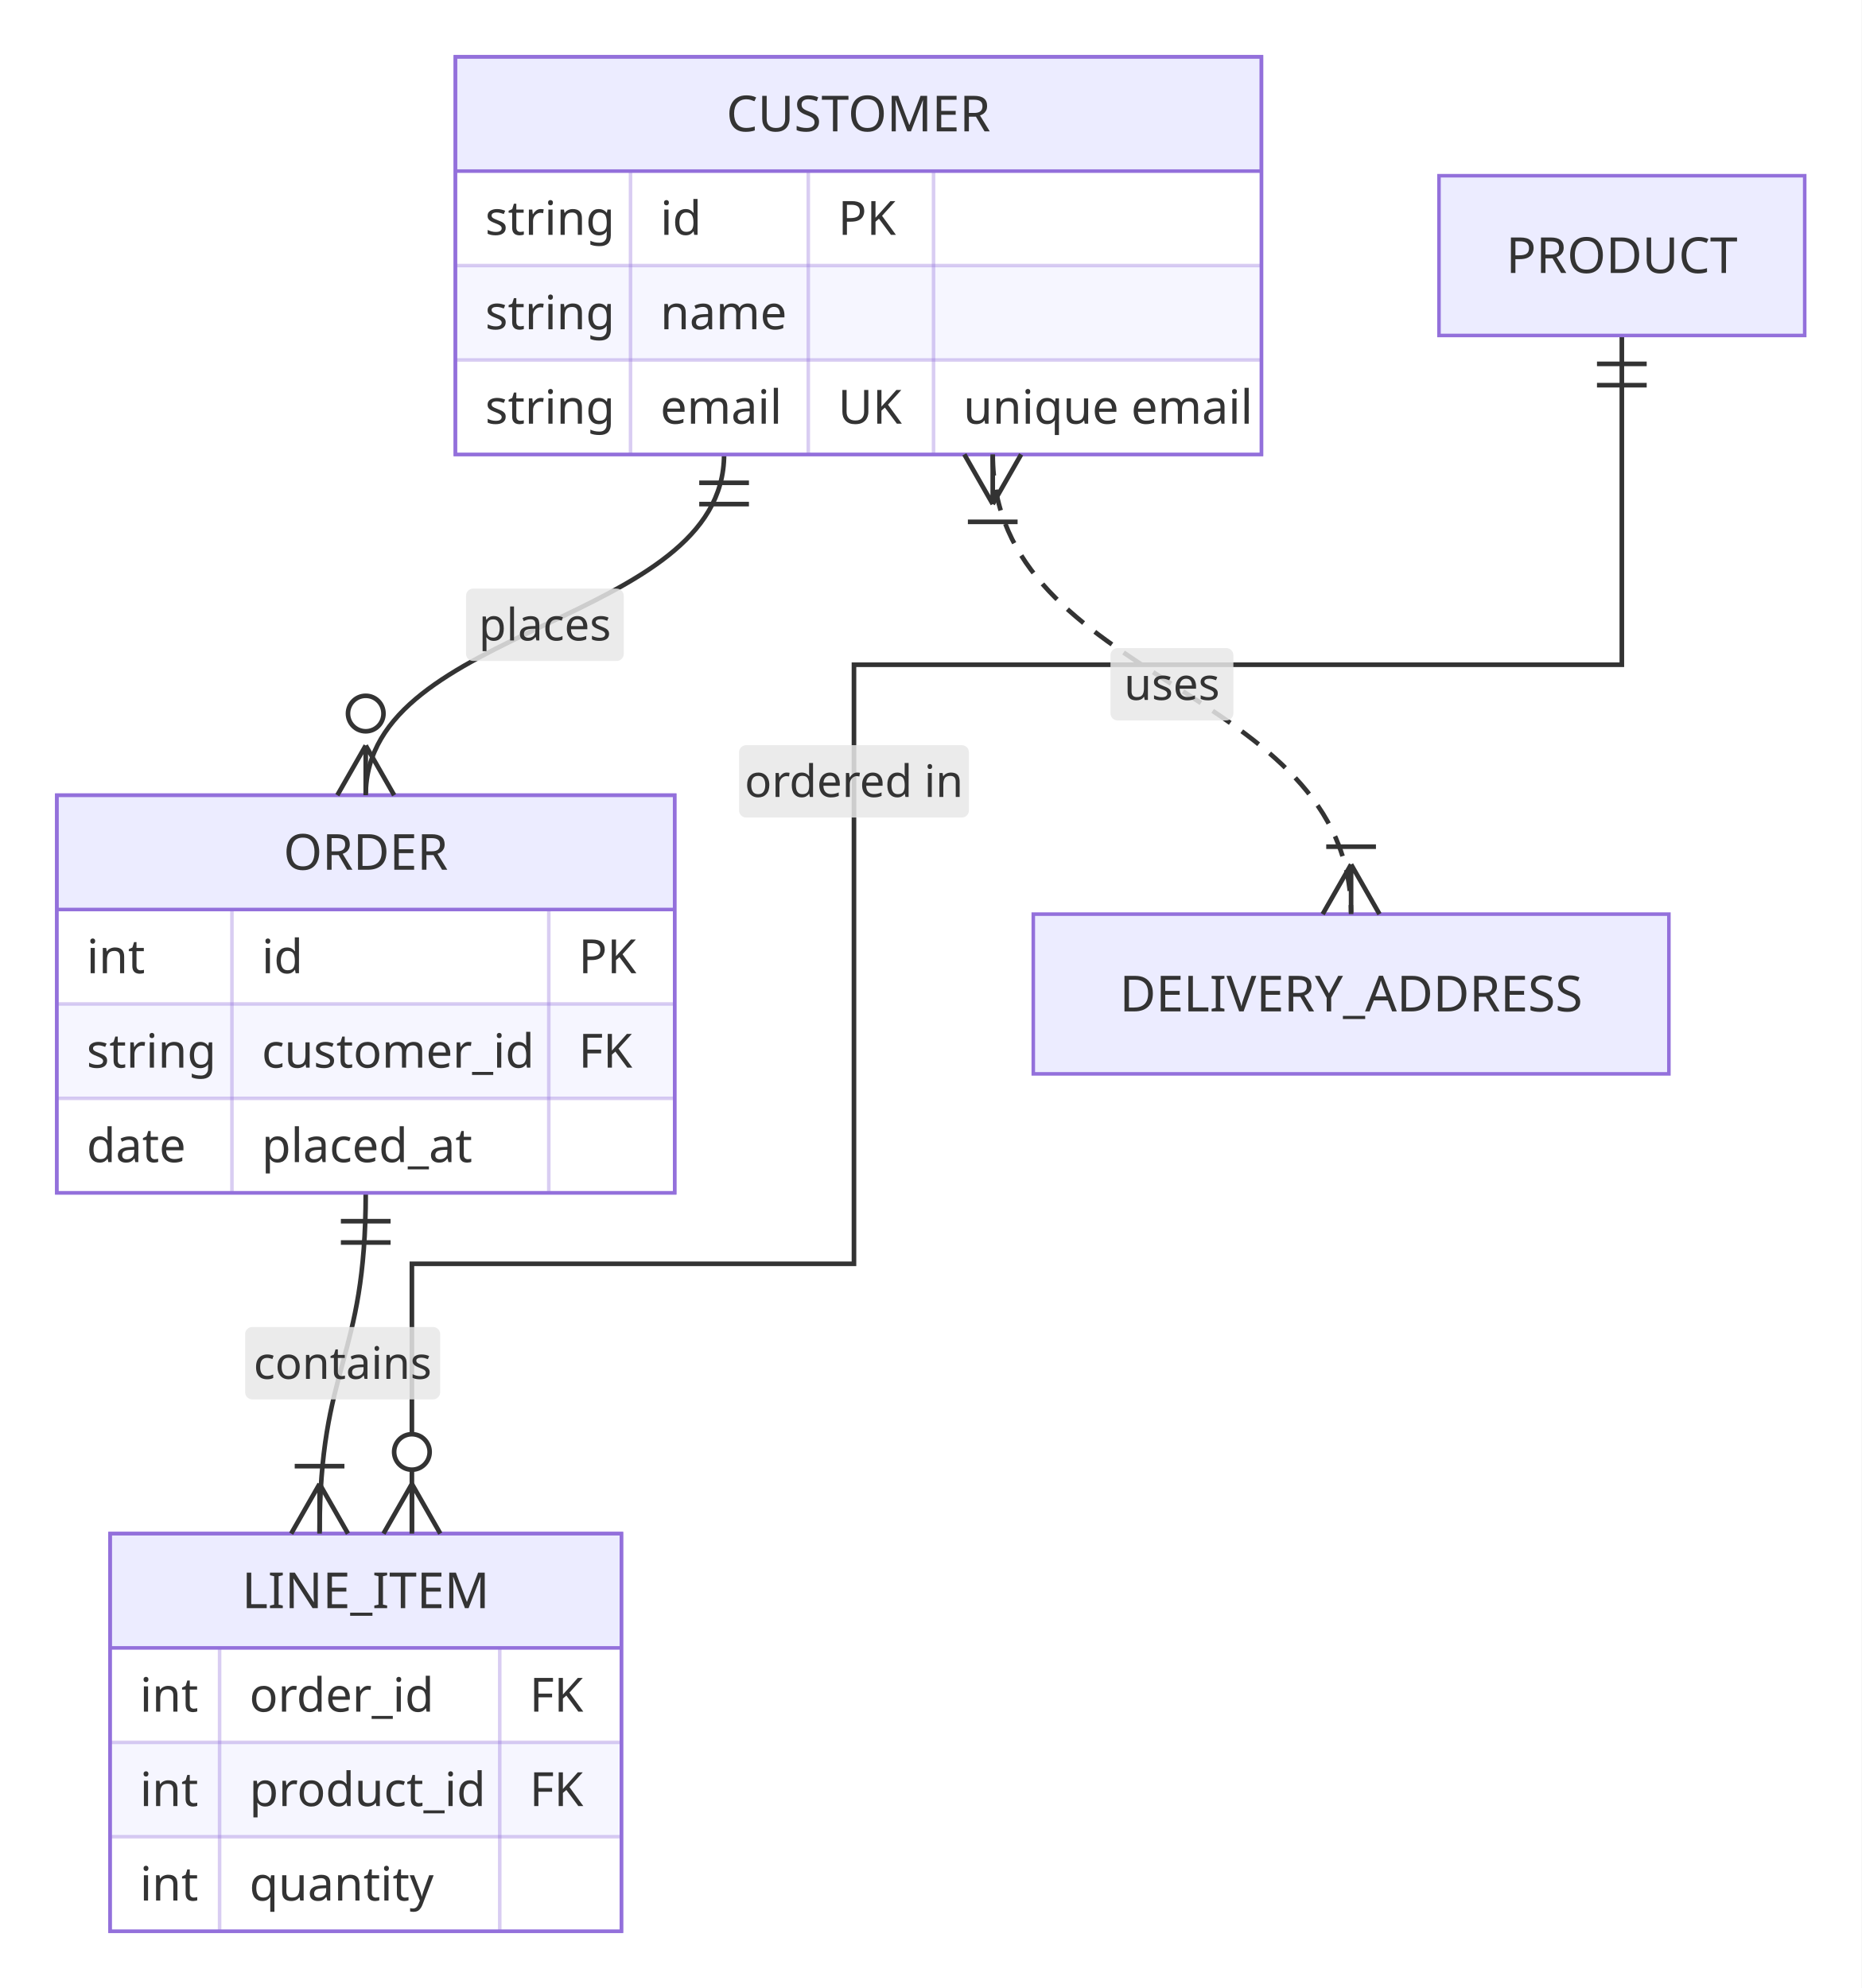
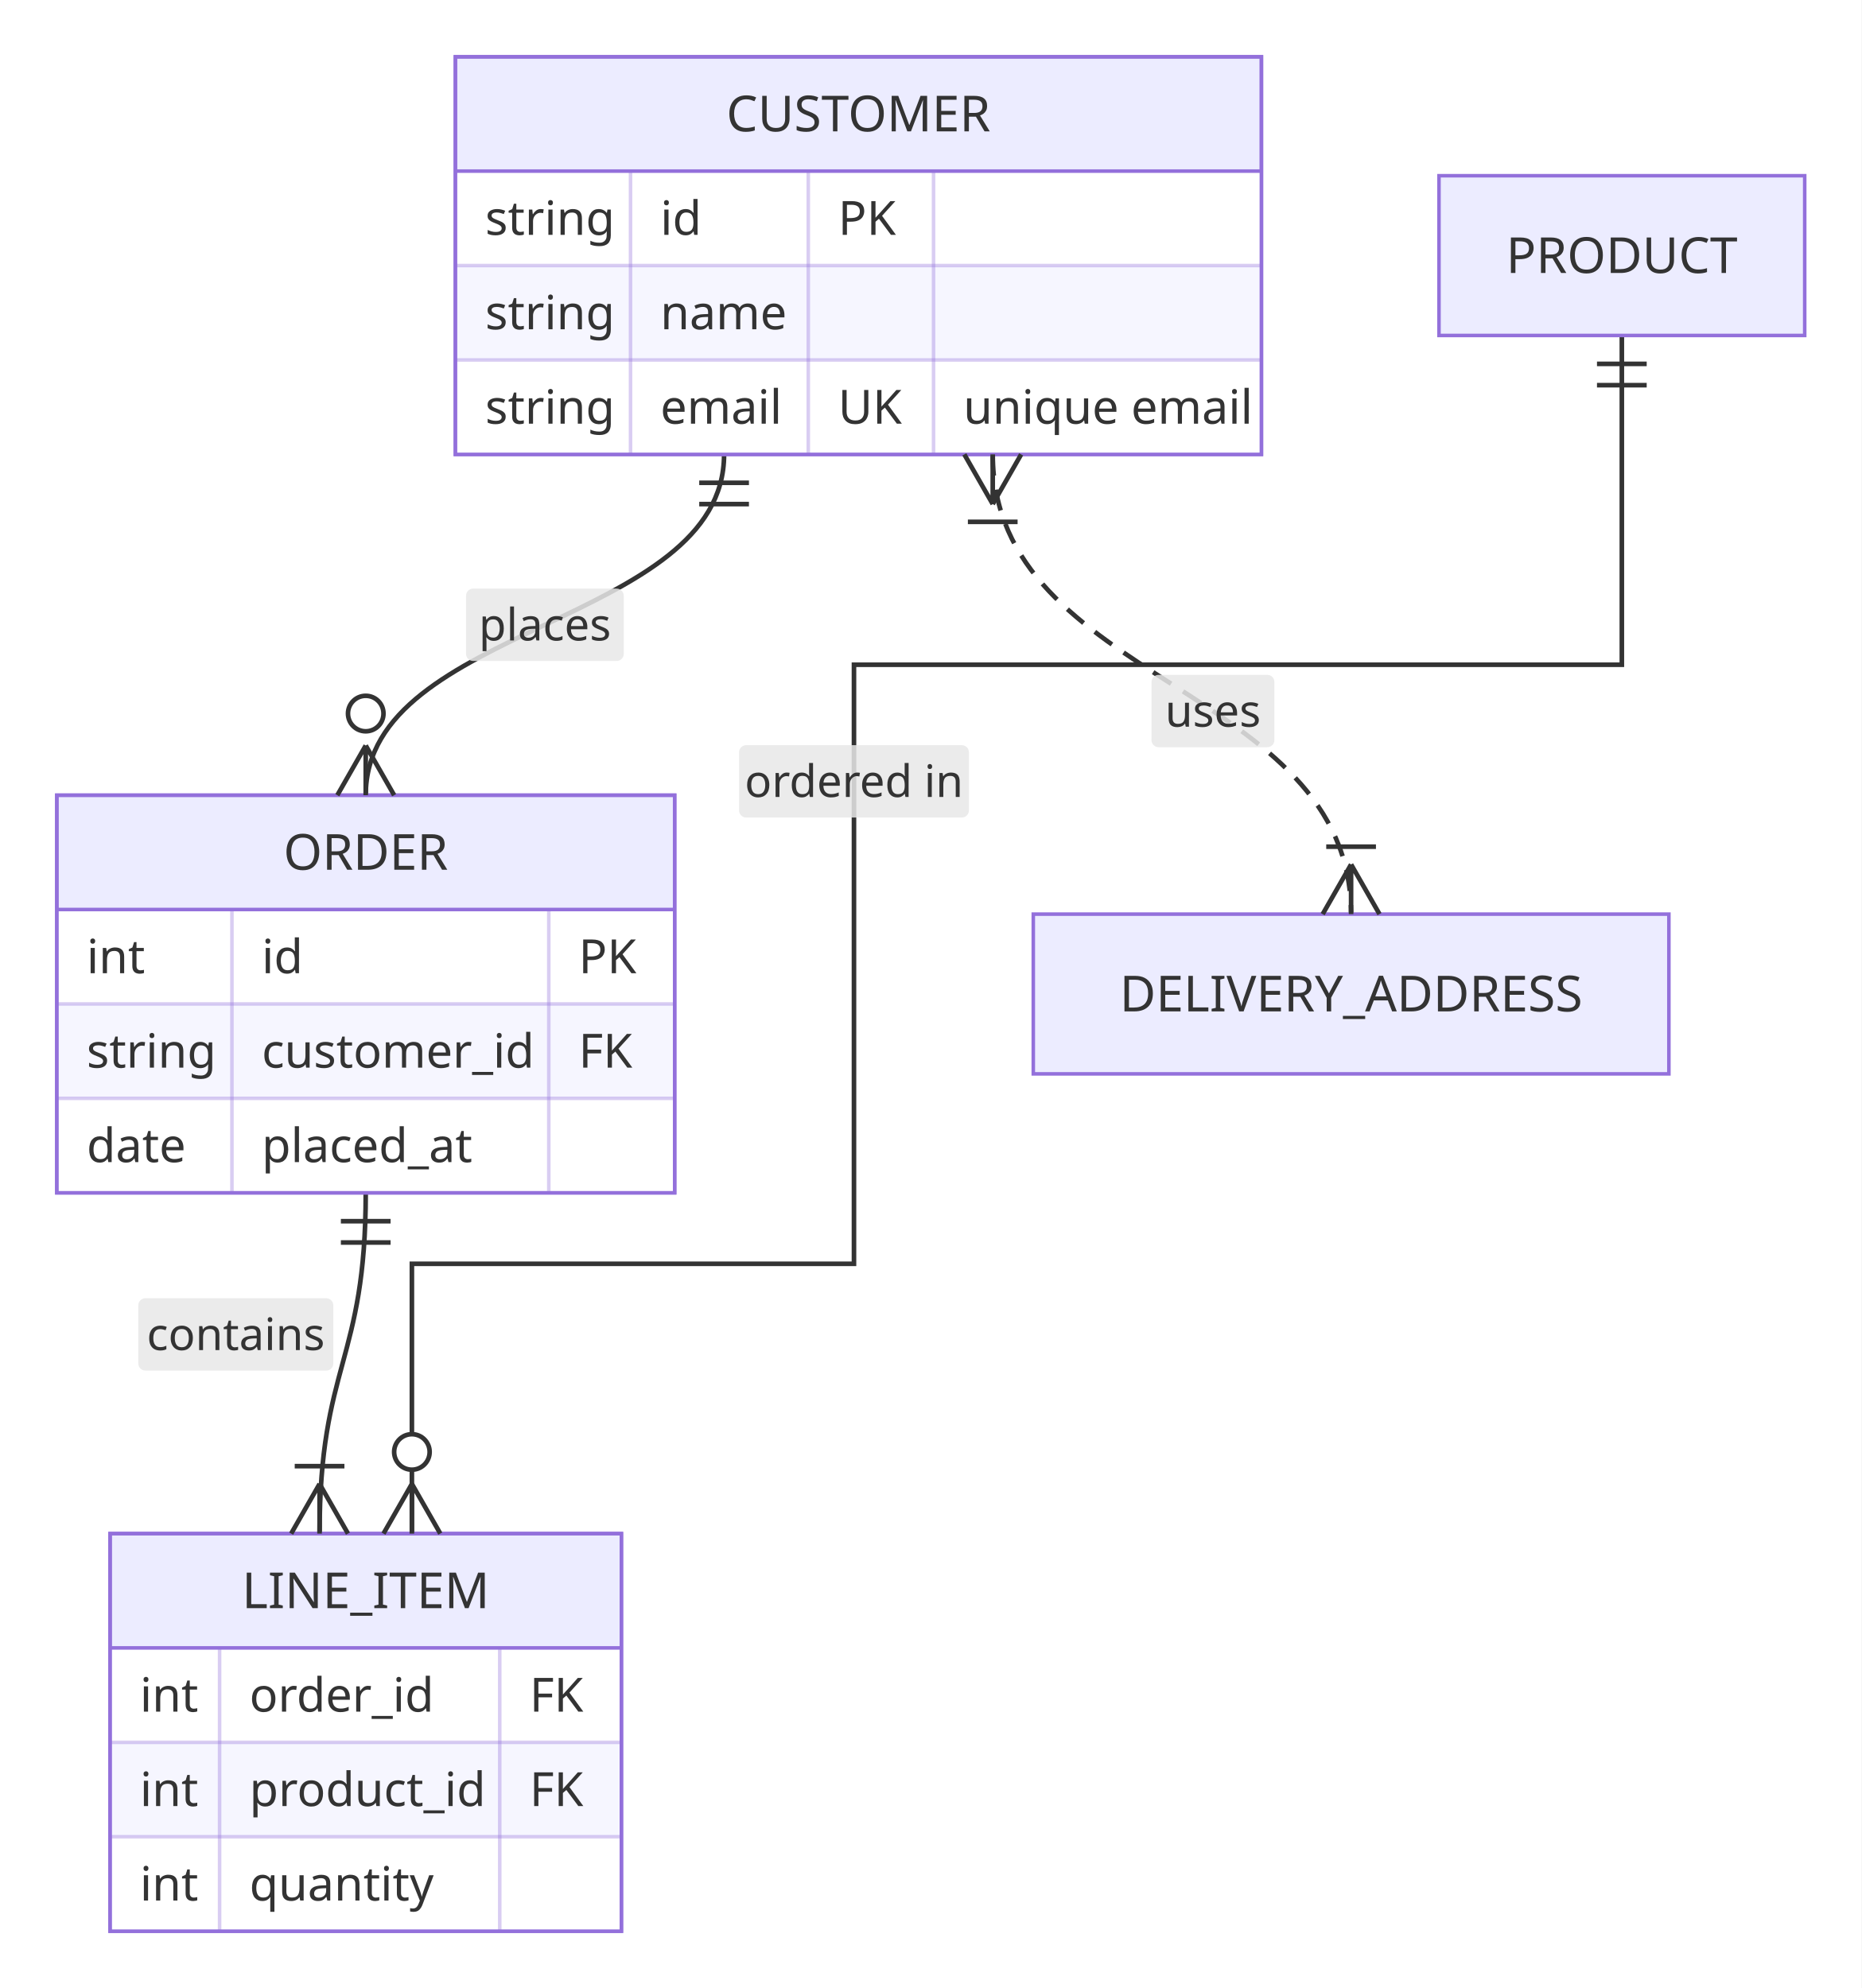
<svg xmlns="http://www.w3.org/2000/svg" width="524.25" height="560" viewBox="0 0 524.25 560" font-family="sans-serif" font-size="14">
  <rect width="100%" height="100%" fill="#ffffff" />
  <g transform="translate(16,16)">
    <path d="M187.92,112 C187.92,160 87,160 87,208" fill="none" stroke="#333333" stroke-width="1.3" />
    <path d="M87,320 C87,368 74,368 74,416" fill="none" stroke="#333333" stroke-width="1.3" />
    <path d="M440.75,78.5 L440.75,171.25 L224.5,171.25 L224.5,264 L224.5,340 L100,340 L100,416" fill="none" stroke="#333333" stroke-width="1.3" />
    <path d="M263.58,112 C263.58,176.75 364.5,176.75 364.5,241.5" fill="none" stroke="#333333" stroke-width="1.3" stroke-dasharray="6 4" />
    <rect x="112.25" y="0" width="227" height="112" fill="#ECECFF" stroke="#9370DB" />
    <text fill="#333333" font-size="14" text-anchor="middle">
      <tspan x="225.75" y="21">CUSTOMER</tspan>
    </text>
    <rect x="112.75" y="32.2" width="226" height="26.6" fill="#ffffff" />
    <text fill="#333333" font-size="13.3" text-anchor="start">
      <tspan x="120.65" y="50.15">string</tspan>
    </text>
    <text fill="#333333" font-size="13.3" text-anchor="start">
      <tspan x="169.97" y="50.15">id</tspan>
    </text>
    <text fill="#333333" font-size="13.3" text-anchor="start">
      <tspan x="220.03" y="50.15">PK</tspan>
    </text>
    <rect x="112.75" y="58.8" width="226" height="26.6" fill="#f6f6ff" />
    <text fill="#333333" font-size="13.3" text-anchor="start">
      <tspan x="120.65" y="76.75">string</tspan>
    </text>
    <text fill="#333333" font-size="13.3" text-anchor="start">
      <tspan x="169.97" y="76.75">name</tspan>
    </text>
    <rect x="112.75" y="85.4" width="226" height="26.6" fill="#ffffff" />
    <text fill="#333333" font-size="13.3" text-anchor="start">
      <tspan x="120.65" y="103.35">string</tspan>
    </text>
    <text fill="#333333" font-size="13.3" text-anchor="start">
      <tspan x="169.97" y="103.35">email</tspan>
    </text>
    <text fill="#333333" font-size="13.3" text-anchor="start">
      <tspan x="220.03" y="103.35">UK</tspan>
    </text>
    <text fill="#333333" font-size="13.3" text-anchor="start">
      <tspan x="255.31" y="103.35">unique email</tspan>
    </text>
    <line x1="112.25" y1="32.2" x2="339.25" y2="32.2" stroke="#9370DB" />
    <line x1="112.25" y1="58.8" x2="339.25" y2="58.8" stroke="#9370DB" stroke-opacity="0.35" />
    <line x1="112.25" y1="85.4" x2="339.25" y2="85.4" stroke="#9370DB" stroke-opacity="0.35" />
    <line x1="161.57" y1="32.2" x2="161.57" y2="112" stroke="#9370DB" stroke-opacity="0.35" />
    <line x1="211.63" y1="32.2" x2="211.63" y2="112" stroke="#9370DB" stroke-opacity="0.35" />
    <line x1="246.91" y1="32.2" x2="246.91" y2="112" stroke="#9370DB" stroke-opacity="0.35" />
    <rect x="112.25" y="0" width="227" height="112" fill="none" stroke="#9370DB" />
    <rect x="0" y="208" width="174" height="112" fill="#ECECFF" stroke="#9370DB" />
    <text fill="#333333" font-size="14" text-anchor="middle">
      <tspan x="87" y="229">ORDER</tspan>
    </text>
    <rect x="0.5" y="240.2" width="173" height="26.6" fill="#ffffff" />
    <text fill="#333333" font-size="13.3" text-anchor="start">
      <tspan x="8.4" y="258.15">int</tspan>
    </text>
    <text fill="#333333" font-size="13.3" text-anchor="start">
      <tspan x="57.72" y="258.15">id</tspan>
    </text>
    <text fill="#333333" font-size="13.3" text-anchor="start">
      <tspan x="146.95" y="258.15">PK</tspan>
    </text>
    <rect x="0.5" y="266.8" width="173" height="26.6" fill="#f6f6ff" />
    <text fill="#333333" font-size="13.3" text-anchor="start">
      <tspan x="8.4" y="284.75">string</tspan>
    </text>
    <text fill="#333333" font-size="13.3" text-anchor="start">
      <tspan x="57.72" y="284.75">customer_id</tspan>
    </text>
    <text fill="#333333" font-size="13.3" text-anchor="start">
      <tspan x="146.95" y="284.75">FK</tspan>
    </text>
    <rect x="0.5" y="293.4" width="173" height="26.6" fill="#ffffff" />
    <text fill="#333333" font-size="13.3" text-anchor="start">
      <tspan x="8.4" y="311.36">date</tspan>
    </text>
    <text fill="#333333" font-size="13.3" text-anchor="start">
      <tspan x="57.72" y="311.36">placed_at</tspan>
    </text>
    <line x1="0" y1="240.2" x2="174" y2="240.2" stroke="#9370DB" />
    <line x1="0" y1="266.8" x2="174" y2="266.8" stroke="#9370DB" stroke-opacity="0.35" />
    <line x1="0" y1="293.4" x2="174" y2="293.4" stroke="#9370DB" stroke-opacity="0.35" />
    <line x1="49.32" y1="240.2" x2="49.32" y2="320" stroke="#9370DB" stroke-opacity="0.35" />
    <line x1="138.55" y1="240.2" x2="138.55" y2="320" stroke="#9370DB" stroke-opacity="0.35" />
    <rect x="0" y="208" width="174" height="112" fill="none" stroke="#9370DB" />
    <rect x="15" y="416" width="144" height="112" fill="#ECECFF" stroke="#9370DB" />
    <text fill="#333333" font-size="14" text-anchor="middle">
      <tspan x="87" y="437">LINE_ITEM</tspan>
    </text>
    <rect x="15.5" y="448.2" width="143" height="26.6" fill="#ffffff" />
    <text fill="#333333" font-size="13.3" text-anchor="start">
      <tspan x="23.4" y="466.15">int</tspan>
    </text>
    <text fill="#333333" font-size="13.3" text-anchor="start">
      <tspan x="54.24" y="466.15">order_id</tspan>
    </text>
    <text fill="#333333" font-size="13.3" text-anchor="start">
      <tspan x="133.14" y="466.15">FK</tspan>
    </text>
    <rect x="15.5" y="474.8" width="143" height="26.6" fill="#f6f6ff" />
    <text fill="#333333" font-size="13.3" text-anchor="start">
      <tspan x="23.4" y="492.75">int</tspan>
    </text>
    <text fill="#333333" font-size="13.3" text-anchor="start">
      <tspan x="54.24" y="492.75">product_id</tspan>
    </text>
    <text fill="#333333" font-size="13.3" text-anchor="start">
      <tspan x="133.14" y="492.75">FK</tspan>
    </text>
    <rect x="15.5" y="501.4" width="143" height="26.6" fill="#ffffff" />
    <text fill="#333333" font-size="13.3" text-anchor="start">
      <tspan x="23.4" y="519.36">int</tspan>
    </text>
    <text fill="#333333" font-size="13.3" text-anchor="start">
      <tspan x="54.24" y="519.36">quantity</tspan>
    </text>
    <line x1="15" y1="448.2" x2="159" y2="448.2" stroke="#9370DB" />
    <line x1="15" y1="474.8" x2="159" y2="474.8" stroke="#9370DB" stroke-opacity="0.35" />
    <line x1="15" y1="501.4" x2="159" y2="501.4" stroke="#9370DB" stroke-opacity="0.35" />
    <line x1="45.84" y1="448.2" x2="45.84" y2="528" stroke="#9370DB" stroke-opacity="0.35" />
    <line x1="124.74" y1="448.2" x2="124.74" y2="528" stroke="#9370DB" stroke-opacity="0.35" />
    <rect x="15" y="416" width="144" height="112" fill="none" stroke="#9370DB" />
    <rect x="389.25" y="33.5" width="103" height="45" fill="#ECECFF" stroke="#9370DB" />
    <text fill="#333333" font-size="14" text-anchor="middle">
      <tspan x="440.75" y="60.9">PRODUCT</tspan>
    </text>
    <rect x="275" y="241.5" width="179" height="45" fill="#ECECFF" stroke="#9370DB" />
    <text fill="#333333" font-size="14" text-anchor="middle">
      <tspan x="364.5" y="268.9">DELIVERY_ADDRESS</tspan>
    </text>
    <line x1="180.92" y1="120" x2="194.92" y2="120" stroke="#333333" stroke-width="1.3" />
    <line x1="180.92" y1="126" x2="194.92" y2="126" stroke="#333333" stroke-width="1.3" />
    <path d="M95,208 L87,194 M79,208 L87,194 M87,208 L87,194" fill="none" stroke="#333333" stroke-width="1.3" />
    <circle cx="87" cy="185" r="5" fill="#ffffff" stroke="#333333" stroke-width="1.3" />
    <line x1="80" y1="328" x2="94" y2="328" stroke="#333333" stroke-width="1.3" />
    <line x1="80" y1="334" x2="94" y2="334" stroke="#333333" stroke-width="1.3" />
    <path d="M82,416 L74,402 M66,416 L74,402 M74,416 L74,402" fill="none" stroke="#333333" stroke-width="1.3" />
    <line x1="81" y1="397" x2="67" y2="397" stroke="#333333" stroke-width="1.3" />
    <line x1="433.75" y1="86.5" x2="447.75" y2="86.5" stroke="#333333" stroke-width="1.3" />
    <line x1="433.75" y1="92.5" x2="447.75" y2="92.5" stroke="#333333" stroke-width="1.3" />
    <path d="M108,416 L100,402 M92,416 L100,402 M100,416 L100,402" fill="none" stroke="#333333" stroke-width="1.3" />
    <circle cx="100" cy="393" r="5" fill="#ffffff" stroke="#333333" stroke-width="1.3" />
    <path d="M255.58,112 L263.58,126 M271.58,112 L263.58,126 M263.58,112 L263.58,126" fill="none" stroke="#333333" stroke-width="1.3" />
    <line x1="256.58" y1="131" x2="270.58" y2="131" stroke="#333333" stroke-width="1.3" />
    <path d="M372.5,241.5 L364.5,227.5 M356.5,241.5 L364.5,227.5 M364.5,241.5 L364.5,227.5" fill="none" stroke="#333333" stroke-width="1.3" />
    <line x1="371.5" y1="222.5" x2="357.5" y2="222.5" stroke="#333333" stroke-width="1.3" />
    <rect x="115.25" y="149.81" width="44.41" height="20.38" rx="2" fill="#e8e8e8" fill-opacity="0.85" />
    <text fill="#333333" font-size="12.6" text-anchor="middle">
      <tspan x="137.46" y="164.41">places</tspan>
    </text>
-     <rect x="53.04" y="357.81" width="54.92" height="20.38" rx="2" fill="#e8e8e8" fill-opacity="0.85" />
+     <rect x="22.95" y="349.7" width="54.92" height="20.38" rx="2" fill="#e8e8e8" fill-opacity="0.85" />
    <text fill="#333333" font-size="12.6" text-anchor="middle">
-       <tspan x="80.5" y="372.41">contains</tspan>
+       <tspan x="50.41" y="364.3">contains</tspan>
    </text>
    <rect x="192.14" y="193.91" width="64.73" height="20.38" rx="2" fill="#e8e8e8" fill-opacity="0.85" />
    <text fill="#333333" font-size="12.6" text-anchor="middle">
      <tspan x="224.5" y="208.5">ordered in</tspan>
    </text>
-     <rect x="296.74" y="166.56" width="34.61" height="20.38" rx="2" fill="#e8e8e8" fill-opacity="0.85" />
+     <rect x="308.29" y="174.1" width="34.61" height="20.38" rx="2" fill="#e8e8e8" fill-opacity="0.85" />
    <text fill="#333333" font-size="12.6" text-anchor="middle">
-       <tspan x="314.04" y="181.16">uses</tspan>
+       <tspan x="325.6" y="188.7">uses</tspan>
    </text>
  </g>
</svg>
